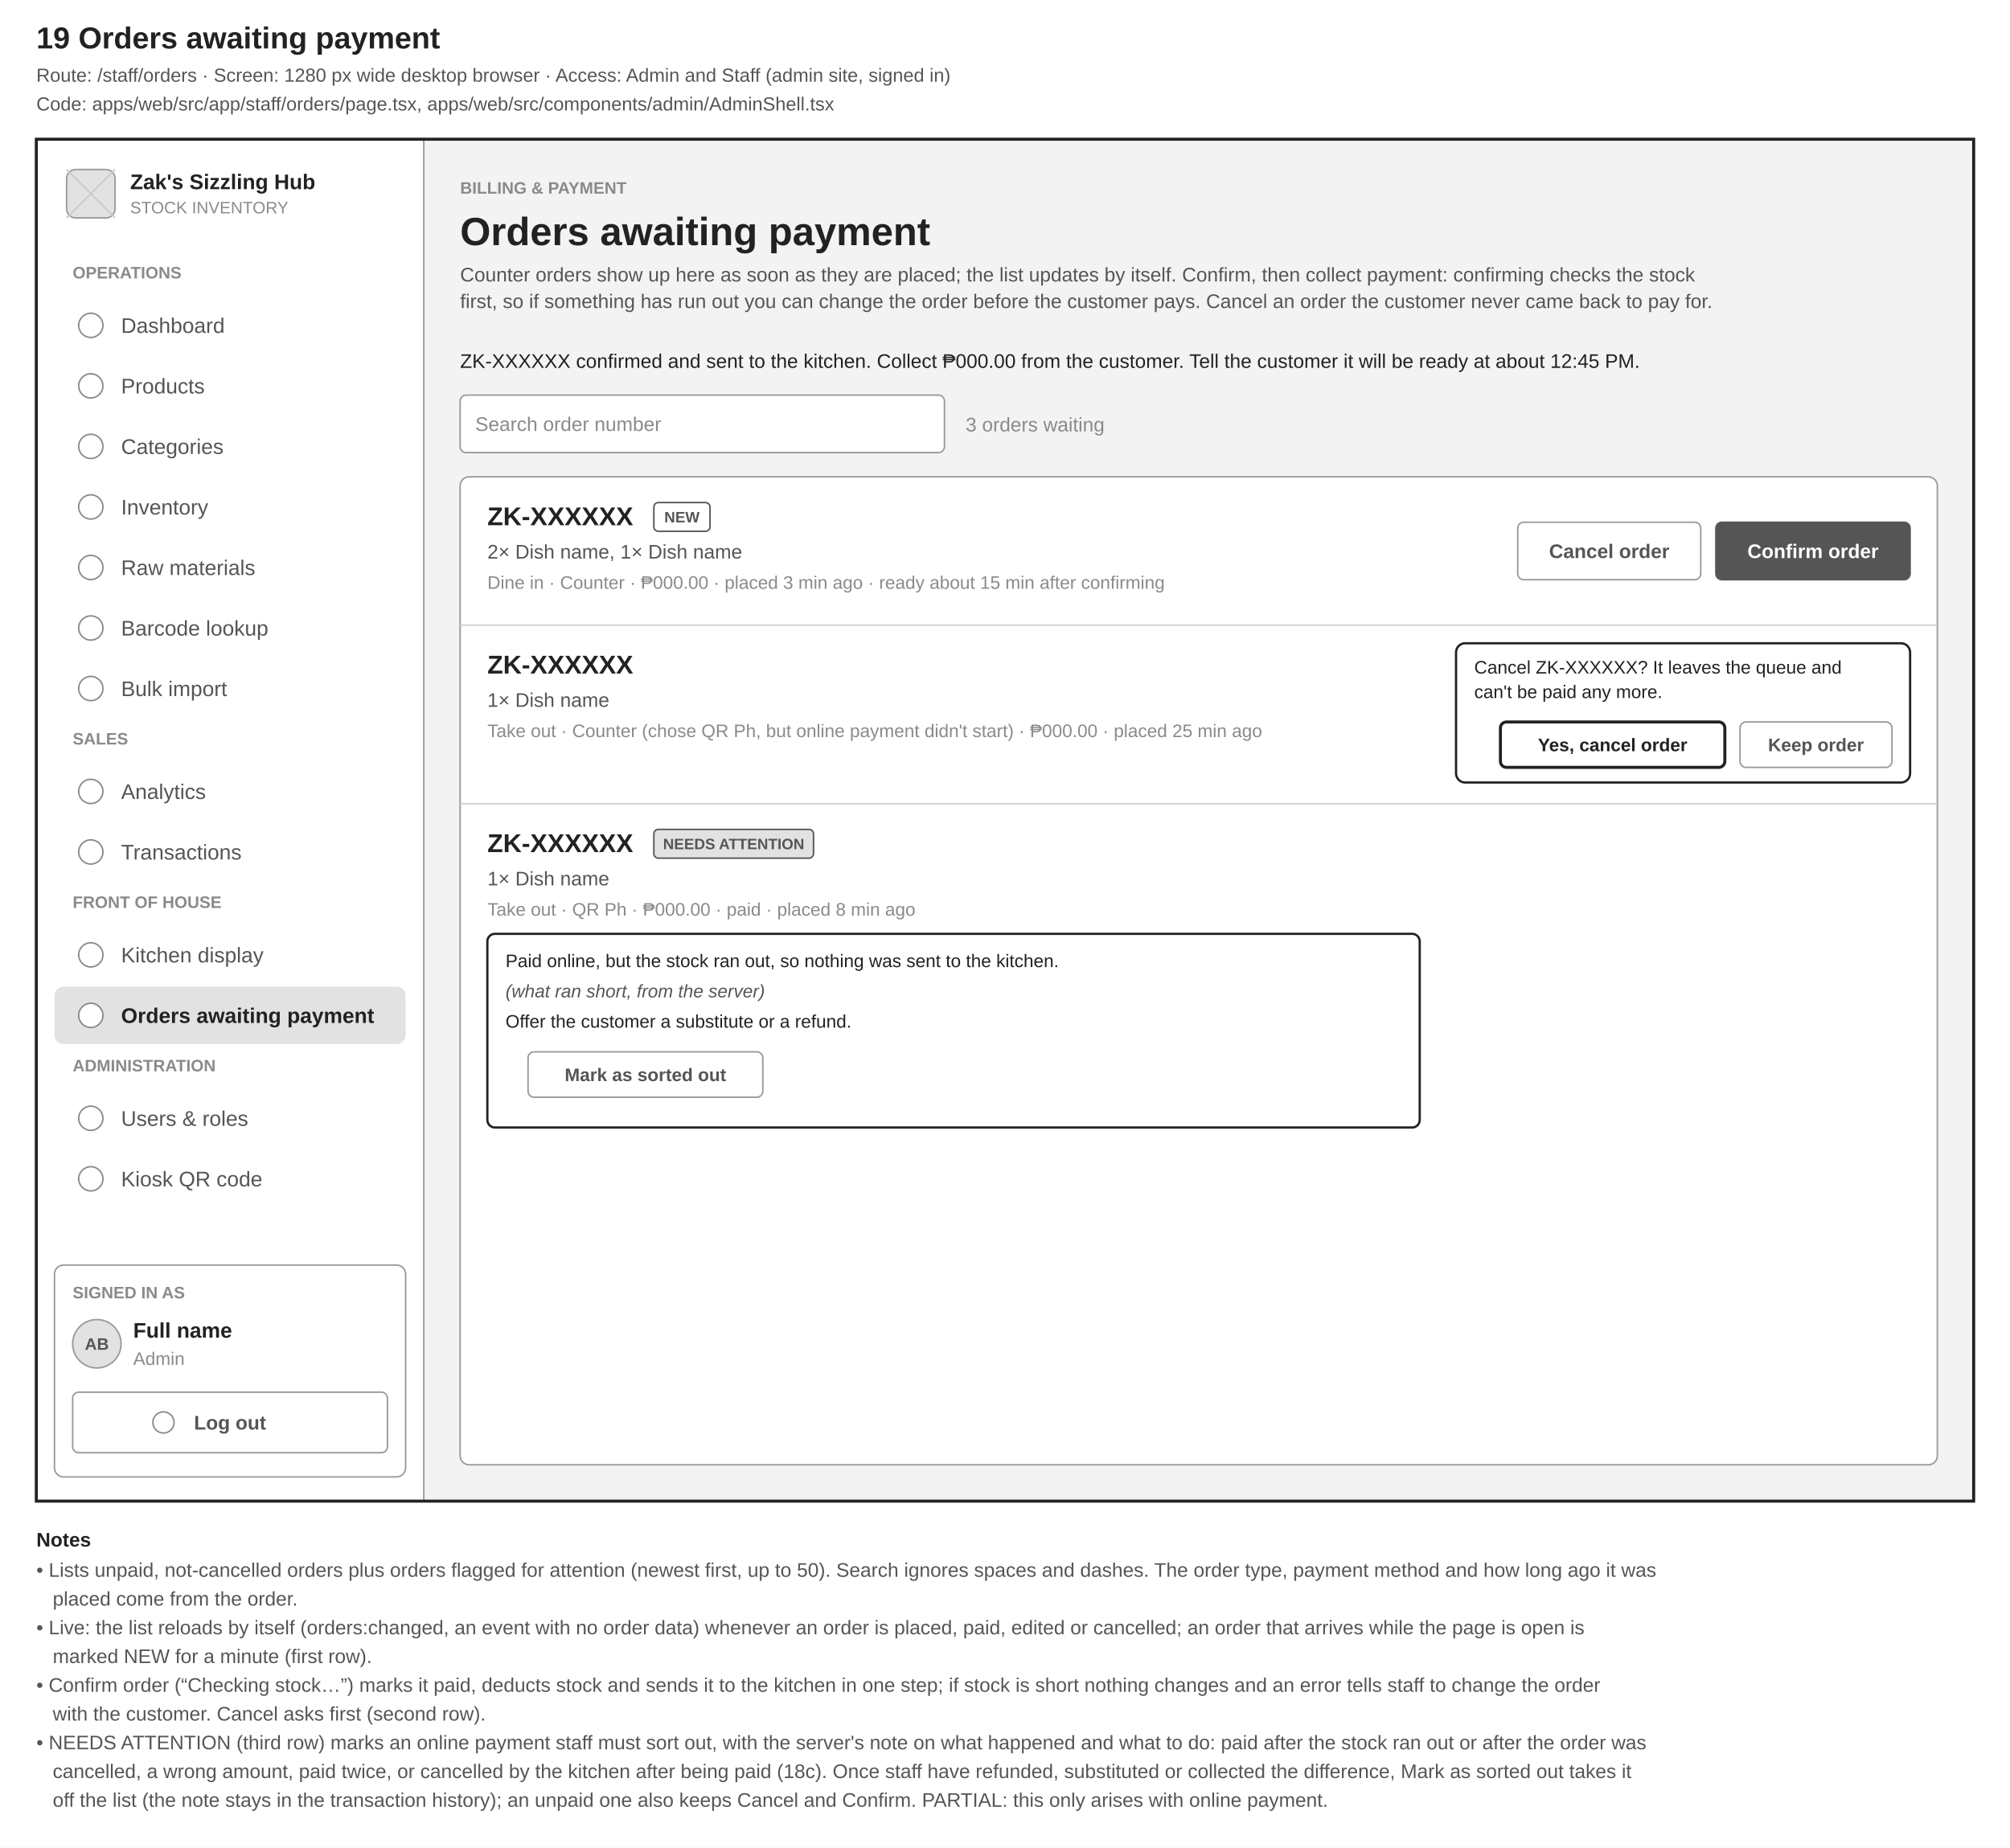
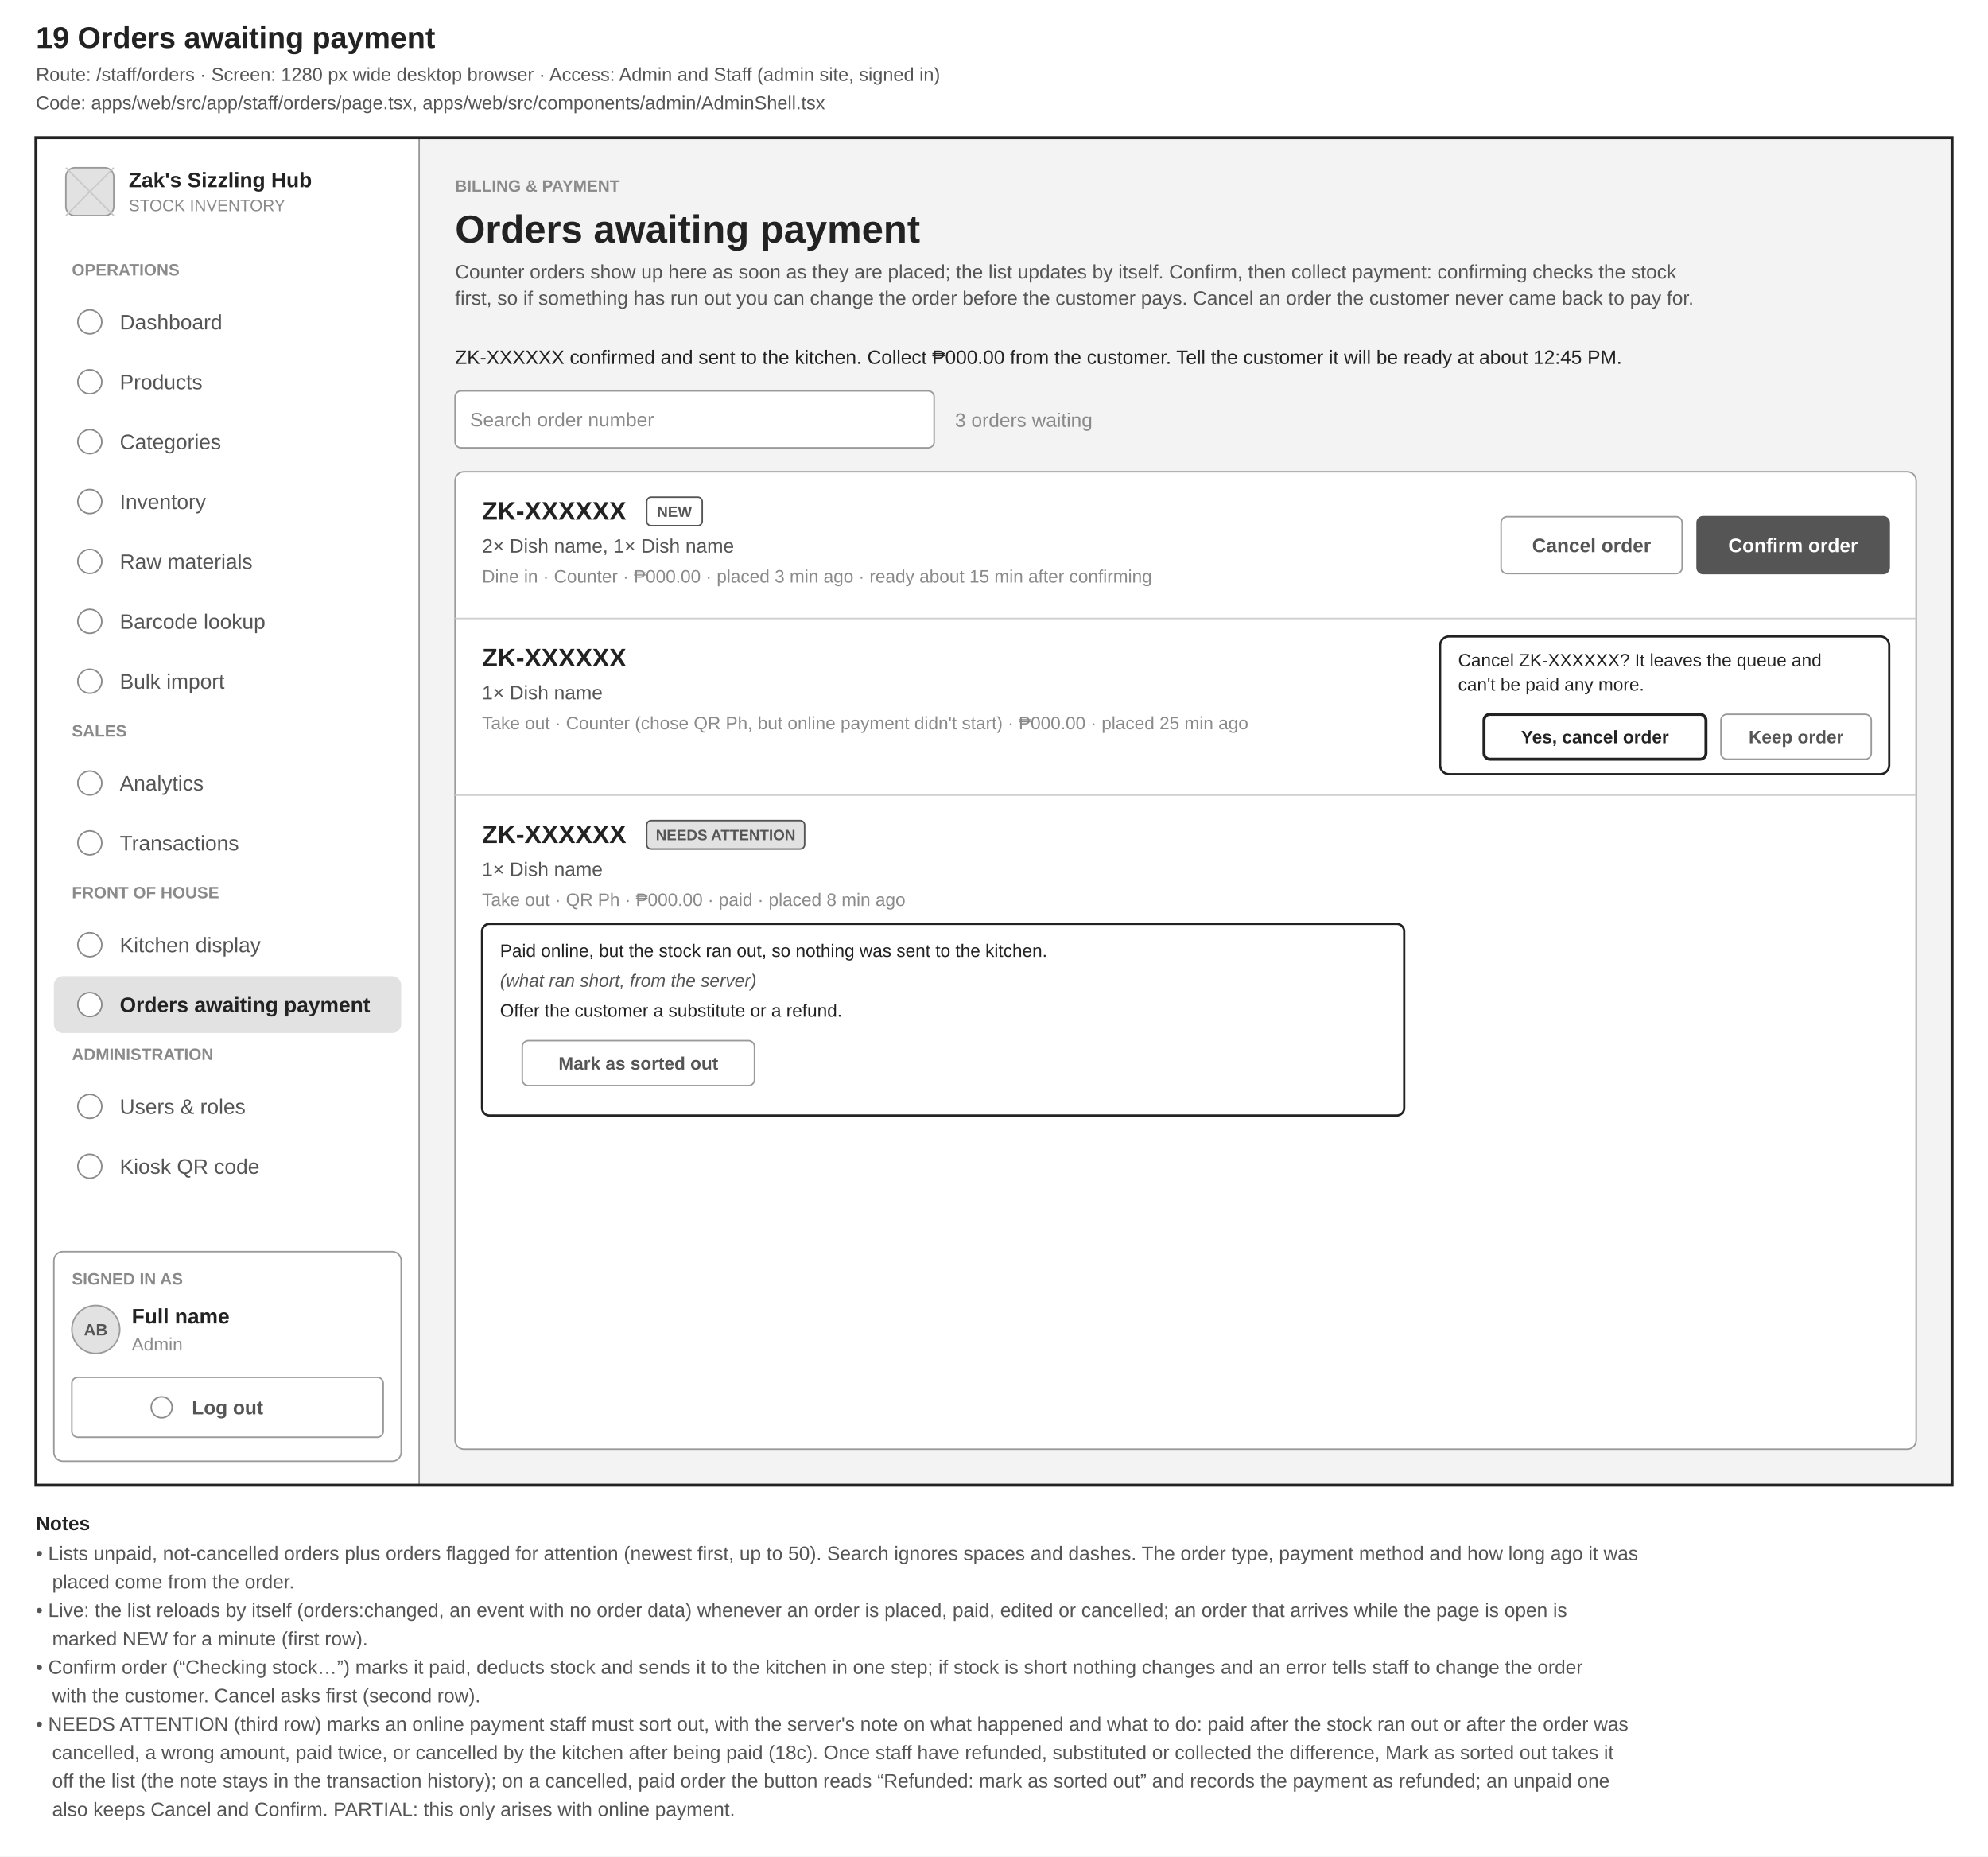
- <svg xmlns="http://www.w3.org/2000/svg" width="1328" height="1221" viewBox="0 0 1328 1221">
-   <rect x="0" y="0" width="1328" height="1221" fill="#ffffff" />
+ <svg xmlns="http://www.w3.org/2000/svg" width="1328" height="1240" viewBox="0 0 1328 1240">
+   <rect x="0" y="0" width="1328" height="1240" fill="#ffffff" />
  <text x="24" y="32" font-family="Arial, Helvetica, sans-serif" font-size="20" font-weight="700" fill="#222222">19  Orders awaiting payment</text>
  <text x="24" y="54" font-family="Arial, Helvetica, sans-serif" font-size="12.5" fill="#555555">Route: /staff/orders   ·   Screen: 1280 px wide desktop browser   ·   Access: Admin and Staff (admin site, signed in)</text>
  <text x="24" y="73" font-family="Arial, Helvetica, sans-serif" font-size="12.5" fill="#555555">Code: apps/web/src/app/staff/orders/page.tsx, apps/web/src/components/admin/AdminShell.tsx</text>
  <text x="24" y="1022" font-family="Arial, Helvetica, sans-serif" font-size="13" font-weight="700" fill="#222222">Notes</text>
  <text x="24" y="1042" font-family="Arial, Helvetica, sans-serif" font-size="13" fill="#555555" xml:space="preserve">• Lists unpaid, not-cancelled orders plus orders flagged for attention (newest first, up to 50). Search ignores spaces and dashes. The order type, payment method and how long ago it was</text>
  <text x="24" y="1061" font-family="Arial, Helvetica, sans-serif" font-size="13" fill="#555555" xml:space="preserve">   placed come from the order.</text>
  <text x="24" y="1080" font-family="Arial, Helvetica, sans-serif" font-size="13" fill="#555555" xml:space="preserve">• Live: the list reloads by itself (orders:changed, an event with no order data) whenever an order is placed, paid, edited or cancelled; an order that arrives while the page is open is</text>
  <text x="24" y="1099" font-family="Arial, Helvetica, sans-serif" font-size="13" fill="#555555" xml:space="preserve">   marked NEW for a minute (first row).</text>
  <text x="24" y="1118" font-family="Arial, Helvetica, sans-serif" font-size="13" fill="#555555" xml:space="preserve">• Confirm order (“Checking stock…”) marks it paid, deducts stock and sends it to the kitchen in one step; if stock is short nothing changes and an error tells staff to change the order</text>
  <text x="24" y="1137" font-family="Arial, Helvetica, sans-serif" font-size="13" fill="#555555" xml:space="preserve">   with the customer. Cancel asks first (second row).</text>
  <text x="24" y="1156" font-family="Arial, Helvetica, sans-serif" font-size="13" fill="#555555" xml:space="preserve">• NEEDS ATTENTION (third row) marks an online payment staff must sort out, with the server's note on what happened and what to do: paid after the stock ran out or after the order was</text>
  <text x="24" y="1175" font-family="Arial, Helvetica, sans-serif" font-size="13" fill="#555555" xml:space="preserve">   cancelled, a wrong amount, paid twice, or cancelled by the kitchen after being paid (18c). Once staff have refunded, substituted or collected the difference, Mark as sorted out takes it</text>
-   <text x="24" y="1194" font-family="Arial, Helvetica, sans-serif" font-size="13" fill="#555555" xml:space="preserve">   off the list (the note stays in the transaction history); an unpaid one also keeps Cancel and Confirm. PARTIAL: this only arises with online payment.</text>
+   <text x="24" y="1194" font-family="Arial, Helvetica, sans-serif" font-size="13" fill="#555555" xml:space="preserve">   off the list (the note stays in the transaction history); on a cancelled, paid order the button reads “Refunded: mark as sorted out” and records the payment as refunded; an unpaid one</text>
+   <text x="24" y="1213" font-family="Arial, Helvetica, sans-serif" font-size="13" fill="#555555" xml:space="preserve">   also keeps Cancel and Confirm. PARTIAL: this only arises with online payment.</text>
  <g transform="translate(24,92)">
    <clipPath id="frame">
      <rect x="0" y="0" width="1280" height="900" />
    </clipPath>
    <g clip-path="url(#frame)">
      <rect x="0" y="0" width="1280" height="900" fill="#ffffff" />
      <rect x="0" y="0" width="1280" height="900" rx="0" fill="#f3f3f3" stroke="none" />
      <rect x="0" y="0" width="256" height="900" rx="0" fill="#ffffff" stroke="none" />
      <line x1="256" y1="0" x2="256" y2="900" stroke="#9a9a9a" stroke-width="1" />
      <rect x="20" y="20" width="32" height="32" rx="6" fill="#e2e2e2" stroke="#9a9a9a" stroke-width="1" />
      <line x1="20" y1="20" x2="52" y2="52" stroke="#c9c9c9" stroke-width="1" />
      <line x1="52" y1="20" x2="20" y2="52" stroke="#c9c9c9" stroke-width="1" />
      <text x="62" y="33" font-family="Arial, Helvetica, sans-serif" font-size="14" font-weight="700" text-anchor="start" fill="#222222">Zak's Sizzling Hub</text>
      <text x="62" y="49" font-family="Arial, Helvetica, sans-serif" font-size="11" font-weight="400" text-anchor="start" fill="#8a8a8a">STOCK INVENTORY</text>
      <text x="24" y="92" font-family="Arial, Helvetica, sans-serif" font-size="11" font-weight="700" text-anchor="start" fill="#8a8a8a">OPERATIONS</text>
      <circle cx="36" cy="123" r="8" fill="#ffffff" stroke="#8a8a8a" stroke-width="1" />
      <text x="56" y="128" font-family="Arial, Helvetica, sans-serif" font-size="14" font-weight="400" text-anchor="start" fill="#555555">Dashboard</text>
      <circle cx="36" cy="163" r="8" fill="#ffffff" stroke="#8a8a8a" stroke-width="1" />
      <text x="56" y="168" font-family="Arial, Helvetica, sans-serif" font-size="14" font-weight="400" text-anchor="start" fill="#555555">Products</text>
      <circle cx="36" cy="203" r="8" fill="#ffffff" stroke="#8a8a8a" stroke-width="1" />
      <text x="56" y="208" font-family="Arial, Helvetica, sans-serif" font-size="14" font-weight="400" text-anchor="start" fill="#555555">Categories</text>
      <circle cx="36" cy="243" r="8" fill="#ffffff" stroke="#8a8a8a" stroke-width="1" />
      <text x="56" y="248" font-family="Arial, Helvetica, sans-serif" font-size="14" font-weight="400" text-anchor="start" fill="#555555">Inventory</text>
      <circle cx="36" cy="283" r="8" fill="#ffffff" stroke="#8a8a8a" stroke-width="1" />
      <text x="56" y="288" font-family="Arial, Helvetica, sans-serif" font-size="14" font-weight="400" text-anchor="start" fill="#555555">Raw materials</text>
      <circle cx="36" cy="323" r="8" fill="#ffffff" stroke="#8a8a8a" stroke-width="1" />
      <text x="56" y="328" font-family="Arial, Helvetica, sans-serif" font-size="14" font-weight="400" text-anchor="start" fill="#555555">Barcode lookup</text>
      <circle cx="36" cy="363" r="8" fill="#ffffff" stroke="#8a8a8a" stroke-width="1" />
      <text x="56" y="368" font-family="Arial, Helvetica, sans-serif" font-size="14" font-weight="400" text-anchor="start" fill="#555555">Bulk import</text>
      <text x="24" y="400" font-family="Arial, Helvetica, sans-serif" font-size="11" font-weight="700" text-anchor="start" fill="#8a8a8a">SALES</text>
      <circle cx="36" cy="431" r="8" fill="#ffffff" stroke="#8a8a8a" stroke-width="1" />
      <text x="56" y="436" font-family="Arial, Helvetica, sans-serif" font-size="14" font-weight="400" text-anchor="start" fill="#555555">Analytics</text>
      <circle cx="36" cy="471" r="8" fill="#ffffff" stroke="#8a8a8a" stroke-width="1" />
      <text x="56" y="476" font-family="Arial, Helvetica, sans-serif" font-size="14" font-weight="400" text-anchor="start" fill="#555555">Transactions</text>
      <text x="24" y="508" font-family="Arial, Helvetica, sans-serif" font-size="11" font-weight="700" text-anchor="start" fill="#8a8a8a">FRONT OF HOUSE</text>
      <circle cx="36" cy="539" r="8" fill="#ffffff" stroke="#8a8a8a" stroke-width="1" />
      <text x="56" y="544" font-family="Arial, Helvetica, sans-serif" font-size="14" font-weight="400" text-anchor="start" fill="#555555">Kitchen display</text>
      <rect x="12" y="560" width="232" height="38" rx="6" fill="#e2e2e2" stroke="none" />
      <circle cx="36" cy="579" r="8" fill="#ffffff" stroke="#8a8a8a" stroke-width="1" />
      <text x="56" y="584" font-family="Arial, Helvetica, sans-serif" font-size="14" font-weight="700" text-anchor="start" fill="#222222">Orders awaiting payment</text>
      <text x="24" y="616" font-family="Arial, Helvetica, sans-serif" font-size="11" font-weight="700" text-anchor="start" fill="#8a8a8a">ADMINISTRATION</text>
      <circle cx="36" cy="647" r="8" fill="#ffffff" stroke="#8a8a8a" stroke-width="1" />
      <text x="56" y="652" font-family="Arial, Helvetica, sans-serif" font-size="14" font-weight="400" text-anchor="start" fill="#555555">Users &amp; roles</text>
      <circle cx="36" cy="687" r="8" fill="#ffffff" stroke="#8a8a8a" stroke-width="1" />
      <text x="56" y="692" font-family="Arial, Helvetica, sans-serif" font-size="14" font-weight="400" text-anchor="start" fill="#555555">Kiosk QR code</text>
      <rect x="12" y="744" width="232" height="140" rx="6" fill="#ffffff" stroke="#9a9a9a" stroke-width="1" />
      <text x="24" y="766" font-family="Arial, Helvetica, sans-serif" font-size="11" font-weight="700" text-anchor="start" fill="#8a8a8a">SIGNED IN AS</text>
      <circle cx="40" cy="796" r="16" fill="#e2e2e2" stroke="#9a9a9a" stroke-width="1" />
      <text x="40" y="800" font-family="Arial, Helvetica, sans-serif" font-size="11" font-weight="700" text-anchor="middle" fill="#555555">AB</text>
      <text x="64" y="792" font-family="Arial, Helvetica, sans-serif" font-size="14" font-weight="700" text-anchor="start" fill="#222222">Full name</text>
      <text x="64" y="810" font-family="Arial, Helvetica, sans-serif" font-size="12" font-weight="400" text-anchor="start" fill="#8a8a8a">Admin</text>
      <rect x="24" y="828" width="208" height="40" rx="4" fill="#ffffff" stroke="#9a9a9a" stroke-width="1" />
      <text x="128.0" y="852.68" font-family="Arial, Helvetica, sans-serif" font-size="13" font-weight="700" text-anchor="middle" fill="#555555">Log out</text>
      <circle cx="84" cy="848" r="7" fill="#ffffff" stroke="#8a8a8a" stroke-width="1" />
      <text x="280" y="36" font-family="Arial, Helvetica, sans-serif" font-size="11" font-weight="700" text-anchor="start" fill="#8a8a8a">BILLING &amp; PAYMENT</text>
      <text x="280" y="70" font-family="Arial, Helvetica, sans-serif" font-size="26" font-weight="700" text-anchor="start" fill="#222222">Orders awaiting payment</text>
      <text x="280" y="94" font-family="Arial, Helvetica, sans-serif" font-size="13" font-weight="400" text-anchor="start" fill="#555555">Counter orders show up here as soon as they are placed; the list updates by itself. Confirm, then collect payment: confirming checks the stock</text>
      <text x="280" y="111.55" font-family="Arial, Helvetica, sans-serif" font-size="13" font-weight="400" text-anchor="start" fill="#555555">first, so if something has run out you can change the order before the customer pays. Cancel an order the customer never came back to pay for.</text>
      <text x="280" y="151.1" font-family="Arial, Helvetica, sans-serif" font-size="13" font-weight="400" text-anchor="start" fill="#222222">ZK-XXXXXX confirmed and sent to the kitchen. Collect ₱000.00 from the customer. Tell the customer it will be ready at about 12:45 PM.</text>
      <rect x="280" y="169.1" width="320" height="38" rx="4" fill="#ffffff" stroke="#9a9a9a" stroke-width="1" />
      <text x="290" y="192.78" font-family="Arial, Helvetica, sans-serif" font-size="13" font-weight="400" text-anchor="start" fill="#8a8a8a">Search order number</text>
      <text x="614" y="193.1" font-family="Arial, Helvetica, sans-serif" font-size="13" font-weight="400" text-anchor="start" fill="#8a8a8a">3 orders waiting</text>
      <rect x="280" y="223.1" width="976" height="652.9" rx="6" fill="#ffffff" stroke="#9a9a9a" stroke-width="1" />
      <text x="298" y="255.1" font-family="Arial, Helvetica, sans-serif" font-size="17" font-weight="700" text-anchor="start" fill="#222222">ZK-XXXXXX</text>
      <rect x="408" y="240.1" width="37.1" height="19" rx="3" fill="#ffffff" stroke="#555555" stroke-width="1" />
      <text x="426.55" y="253.2" font-family="Arial, Helvetica, sans-serif" font-size="10" font-weight="700" text-anchor="middle" fill="#555555">NEW</text>
      <text x="298" y="277.1" font-family="Arial, Helvetica, sans-serif" font-size="13" font-weight="400" text-anchor="start" fill="#555555">2× Dish name, 1× Dish name</text>
      <text x="298" y="297.1" font-family="Arial, Helvetica, sans-serif" font-size="12" font-weight="400" text-anchor="start" fill="#8a8a8a">Dine in · Counter · ₱000.00 · placed 3 min ago · ready about 15 min after confirming</text>
      <rect x="1109.67" y="253.1" width="128.33" height="38" rx="4" fill="#555555" stroke="#555555" stroke-width="1" />
      <text x="1173.835" y="276.78" font-family="Arial, Helvetica, sans-serif" font-size="13" font-weight="700" text-anchor="middle" fill="#ffffff">Confirm order</text>
      <rect x="978.75" y="253.1" width="120.92" height="38" rx="4" fill="#ffffff" stroke="#9a9a9a" stroke-width="1" />
      <text x="1039.21" y="276.78" font-family="Arial, Helvetica, sans-serif" font-size="13" font-weight="700" text-anchor="middle" fill="#555555">Cancel order</text>
      <line x1="280" y1="321.1" x2="1256" y2="321.1" stroke="#cfcfcf" stroke-width="1" />
      <text x="298" y="353.1" font-family="Arial, Helvetica, sans-serif" font-size="17" font-weight="700" text-anchor="start" fill="#222222">ZK-XXXXXX</text>
      <text x="298" y="375.1" font-family="Arial, Helvetica, sans-serif" font-size="13" font-weight="400" text-anchor="start" fill="#555555">1× Dish name</text>
      <text x="298" y="395.1" font-family="Arial, Helvetica, sans-serif" font-size="12" font-weight="400" text-anchor="start" fill="#8a8a8a">Take out · Counter (chose QR Ph, but online payment didn't start) · ₱000.00 · placed 25 min ago</text>
      <rect x="938" y="333.1" width="300" height="92" rx="6" fill="#ffffff" stroke="#222222" stroke-width="1.5" />
      <text x="950" y="353.1" font-family="Arial, Helvetica, sans-serif" font-size="12" font-weight="400" text-anchor="start" fill="#222222">Cancel ZK-XXXXXX? It leaves the queue and</text>
      <text x="950" y="369.3" font-family="Arial, Helvetica, sans-serif" font-size="12" font-weight="400" text-anchor="start" fill="#222222">can't be paid any more.</text>
      <rect x="1125.6" y="385.1" width="100.4" height="30" rx="4" fill="#ffffff" stroke="#9a9a9a" stroke-width="1" />
      <text x="1175.8" y="404.42" font-family="Arial, Helvetica, sans-serif" font-size="12" font-weight="700" text-anchor="middle" fill="#555555">Keep order</text>
      <rect x="967.32" y="385.1" width="148.28" height="30" rx="4" fill="#ffffff" stroke="#222222" stroke-width="2" />
      <text x="1041.46" y="404.42" font-family="Arial, Helvetica, sans-serif" font-size="12" font-weight="700" text-anchor="middle" fill="#222222">Yes, cancel order</text>
      <line x1="280" y1="439.1" x2="1256" y2="439.1" stroke="#cfcfcf" stroke-width="1" />
      <text x="298" y="471.1" font-family="Arial, Helvetica, sans-serif" font-size="17" font-weight="700" text-anchor="start" fill="#222222">ZK-XXXXXX</text>
      <rect x="408" y="456.1" width="105.5" height="19" rx="3" fill="#e2e2e2" stroke="#555555" stroke-width="1" />
      <text x="460.75" y="469.2" font-family="Arial, Helvetica, sans-serif" font-size="10" font-weight="700" text-anchor="middle" fill="#555555">NEEDS ATTENTION</text>
      <text x="298" y="493.1" font-family="Arial, Helvetica, sans-serif" font-size="13" font-weight="400" text-anchor="start" fill="#555555">1× Dish name</text>
      <text x="298" y="513.1" font-family="Arial, Helvetica, sans-serif" font-size="12" font-weight="400" text-anchor="start" fill="#8a8a8a">Take out · QR Ph · ₱000.00 · paid · placed 8 min ago</text>
      <rect x="298" y="525.1" width="616" height="128" rx="5" fill="#ffffff" stroke="#222222" stroke-width="1.5" />
      <text x="310" y="547.1" font-family="Arial, Helvetica, sans-serif" font-size="12" font-weight="400" text-anchor="start" fill="#222222">Paid online, but the stock ran out, so nothing was sent to the kitchen.</text>
      <text x="310" y="567.1" font-family="Arial, Helvetica, sans-serif" font-size="12" font-weight="400" text-anchor="start" fill="#555555" font-style="italic">(what ran short, from the server)</text>
      <text x="310" y="587.1" font-family="Arial, Helvetica, sans-serif" font-size="12" font-weight="400" text-anchor="start" fill="#222222">Offer the customer a substitute or a refund.</text>
      <rect x="324.88" y="603.1" width="155.12" height="30" rx="4" fill="#ffffff" stroke="#9a9a9a" stroke-width="1" />
      <text x="402.44" y="622.42" font-family="Arial, Helvetica, sans-serif" font-size="12" font-weight="700" text-anchor="middle" fill="#555555">Mark as sorted out</text>
    </g>
    <rect x="0" y="0" width="1280" height="900" fill="none" stroke="#222222" stroke-width="2" />
  </g>
</svg>
